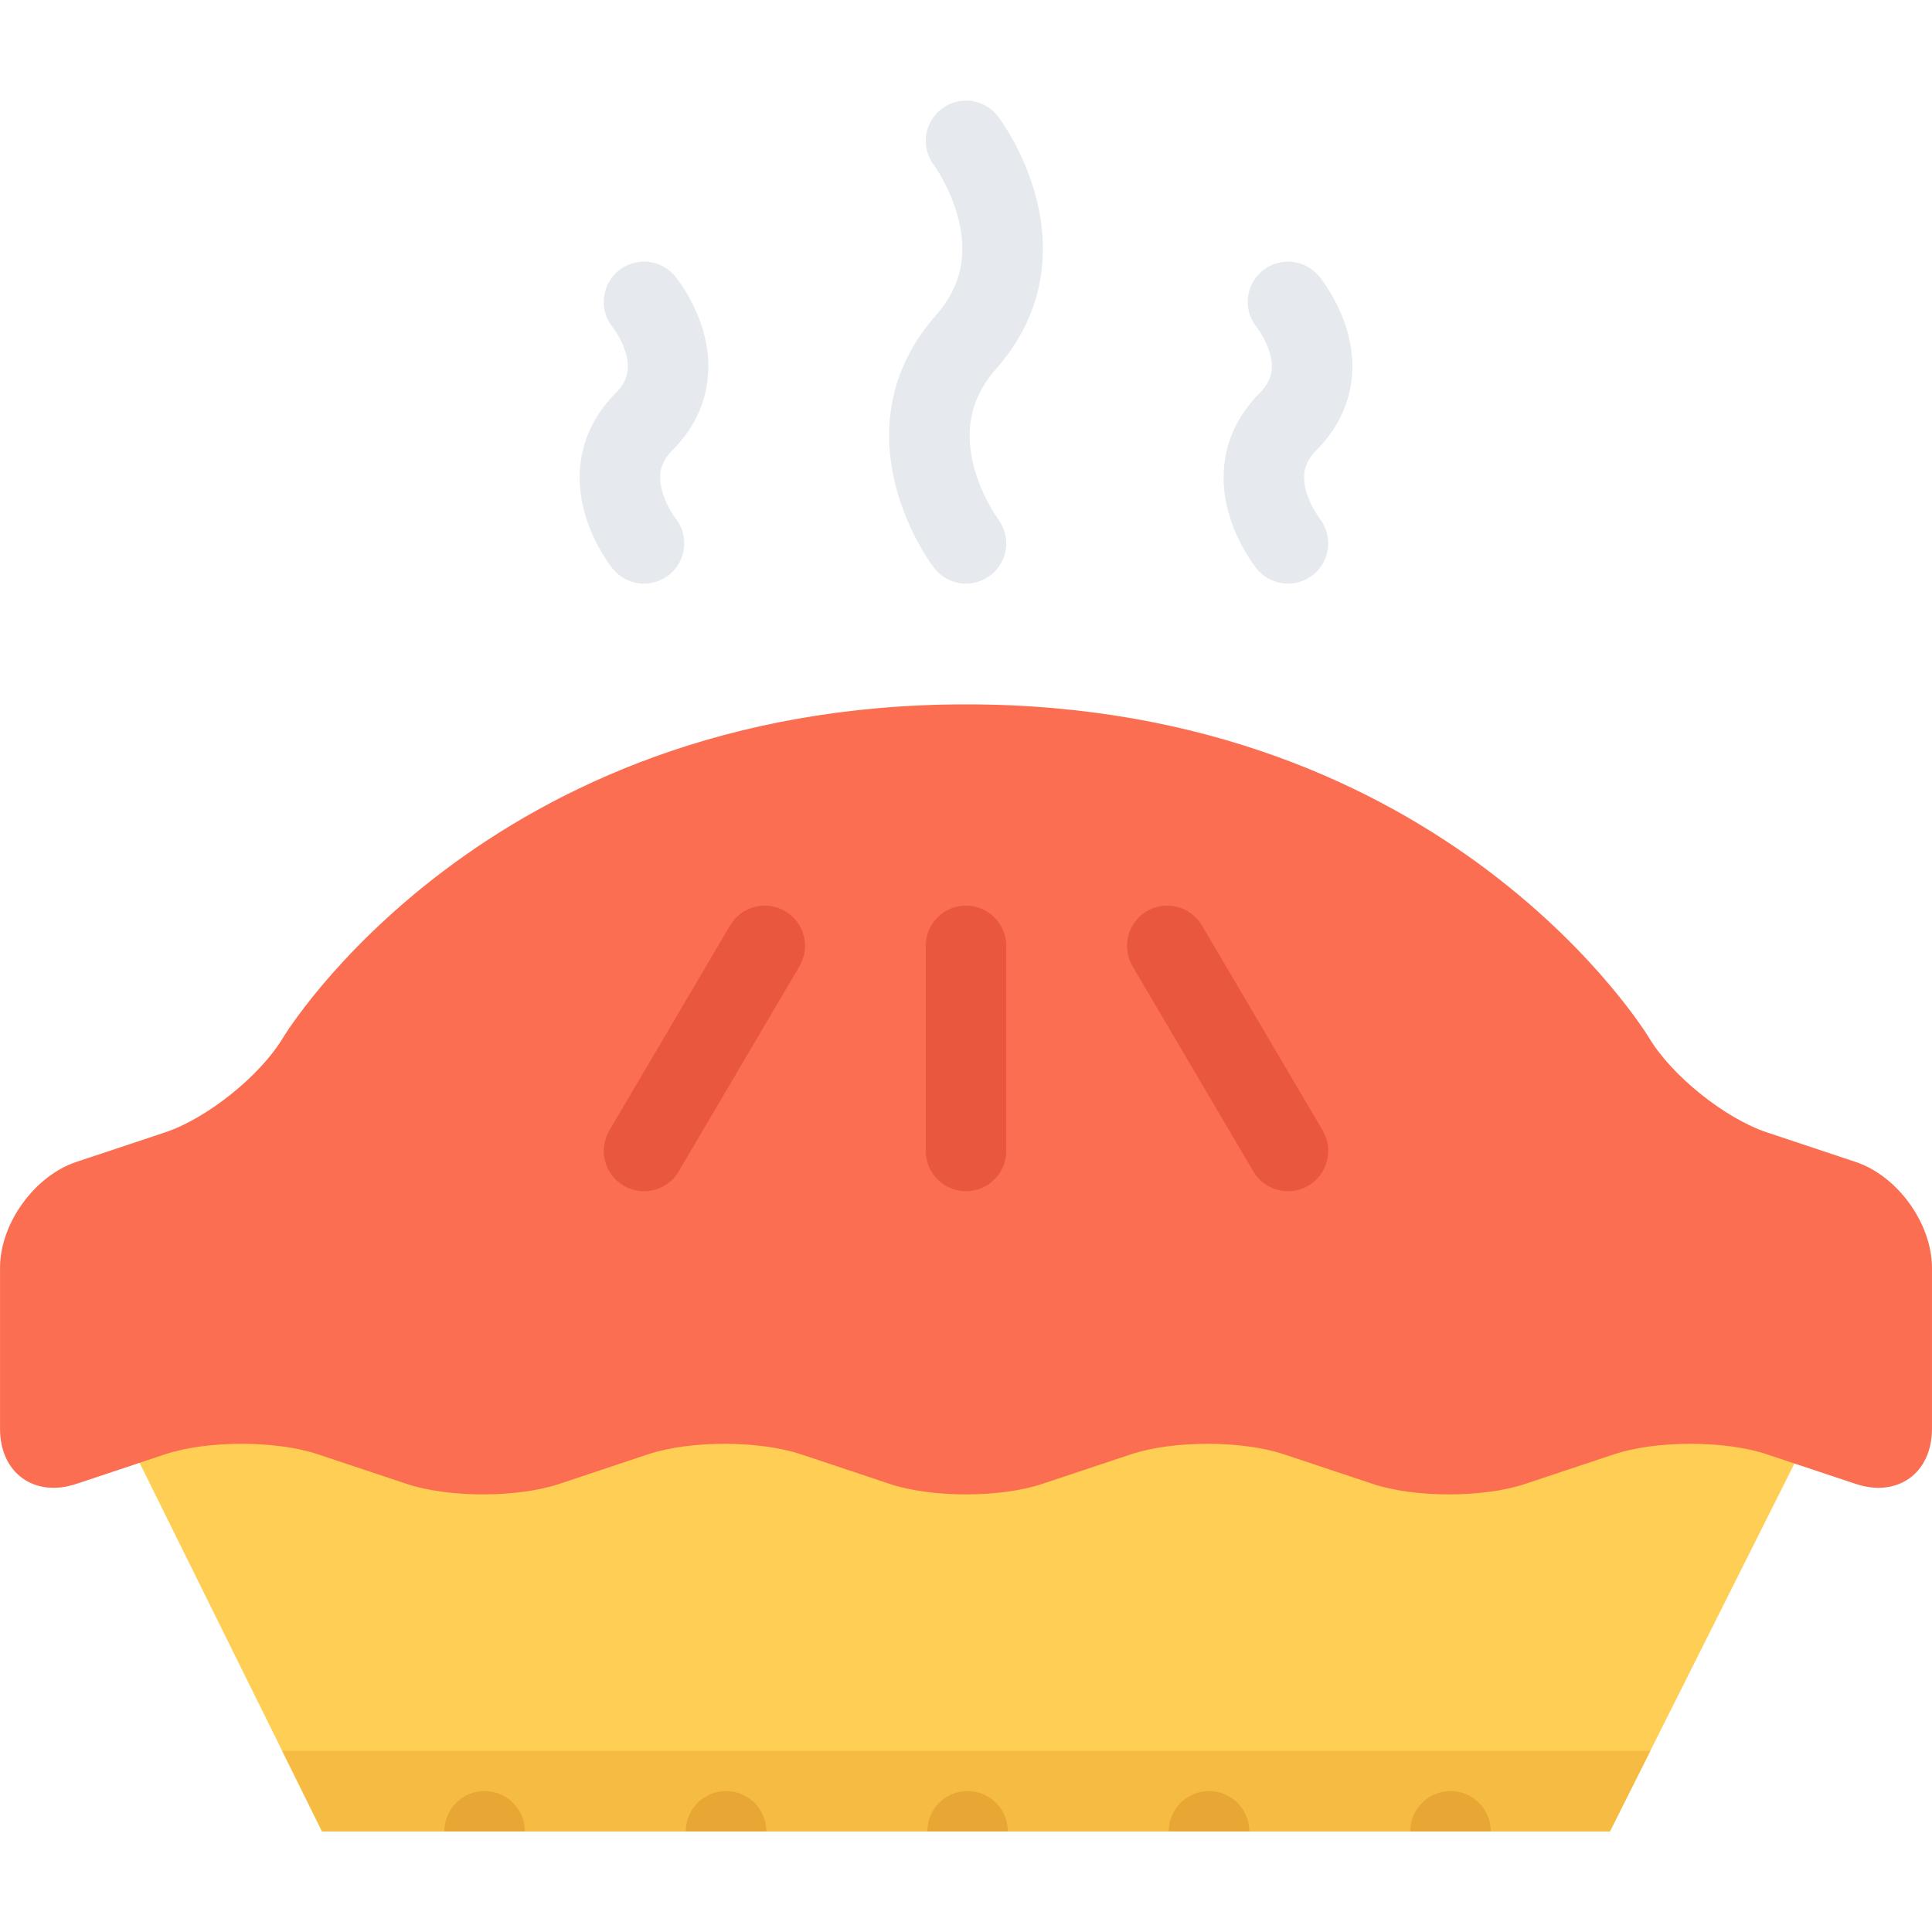
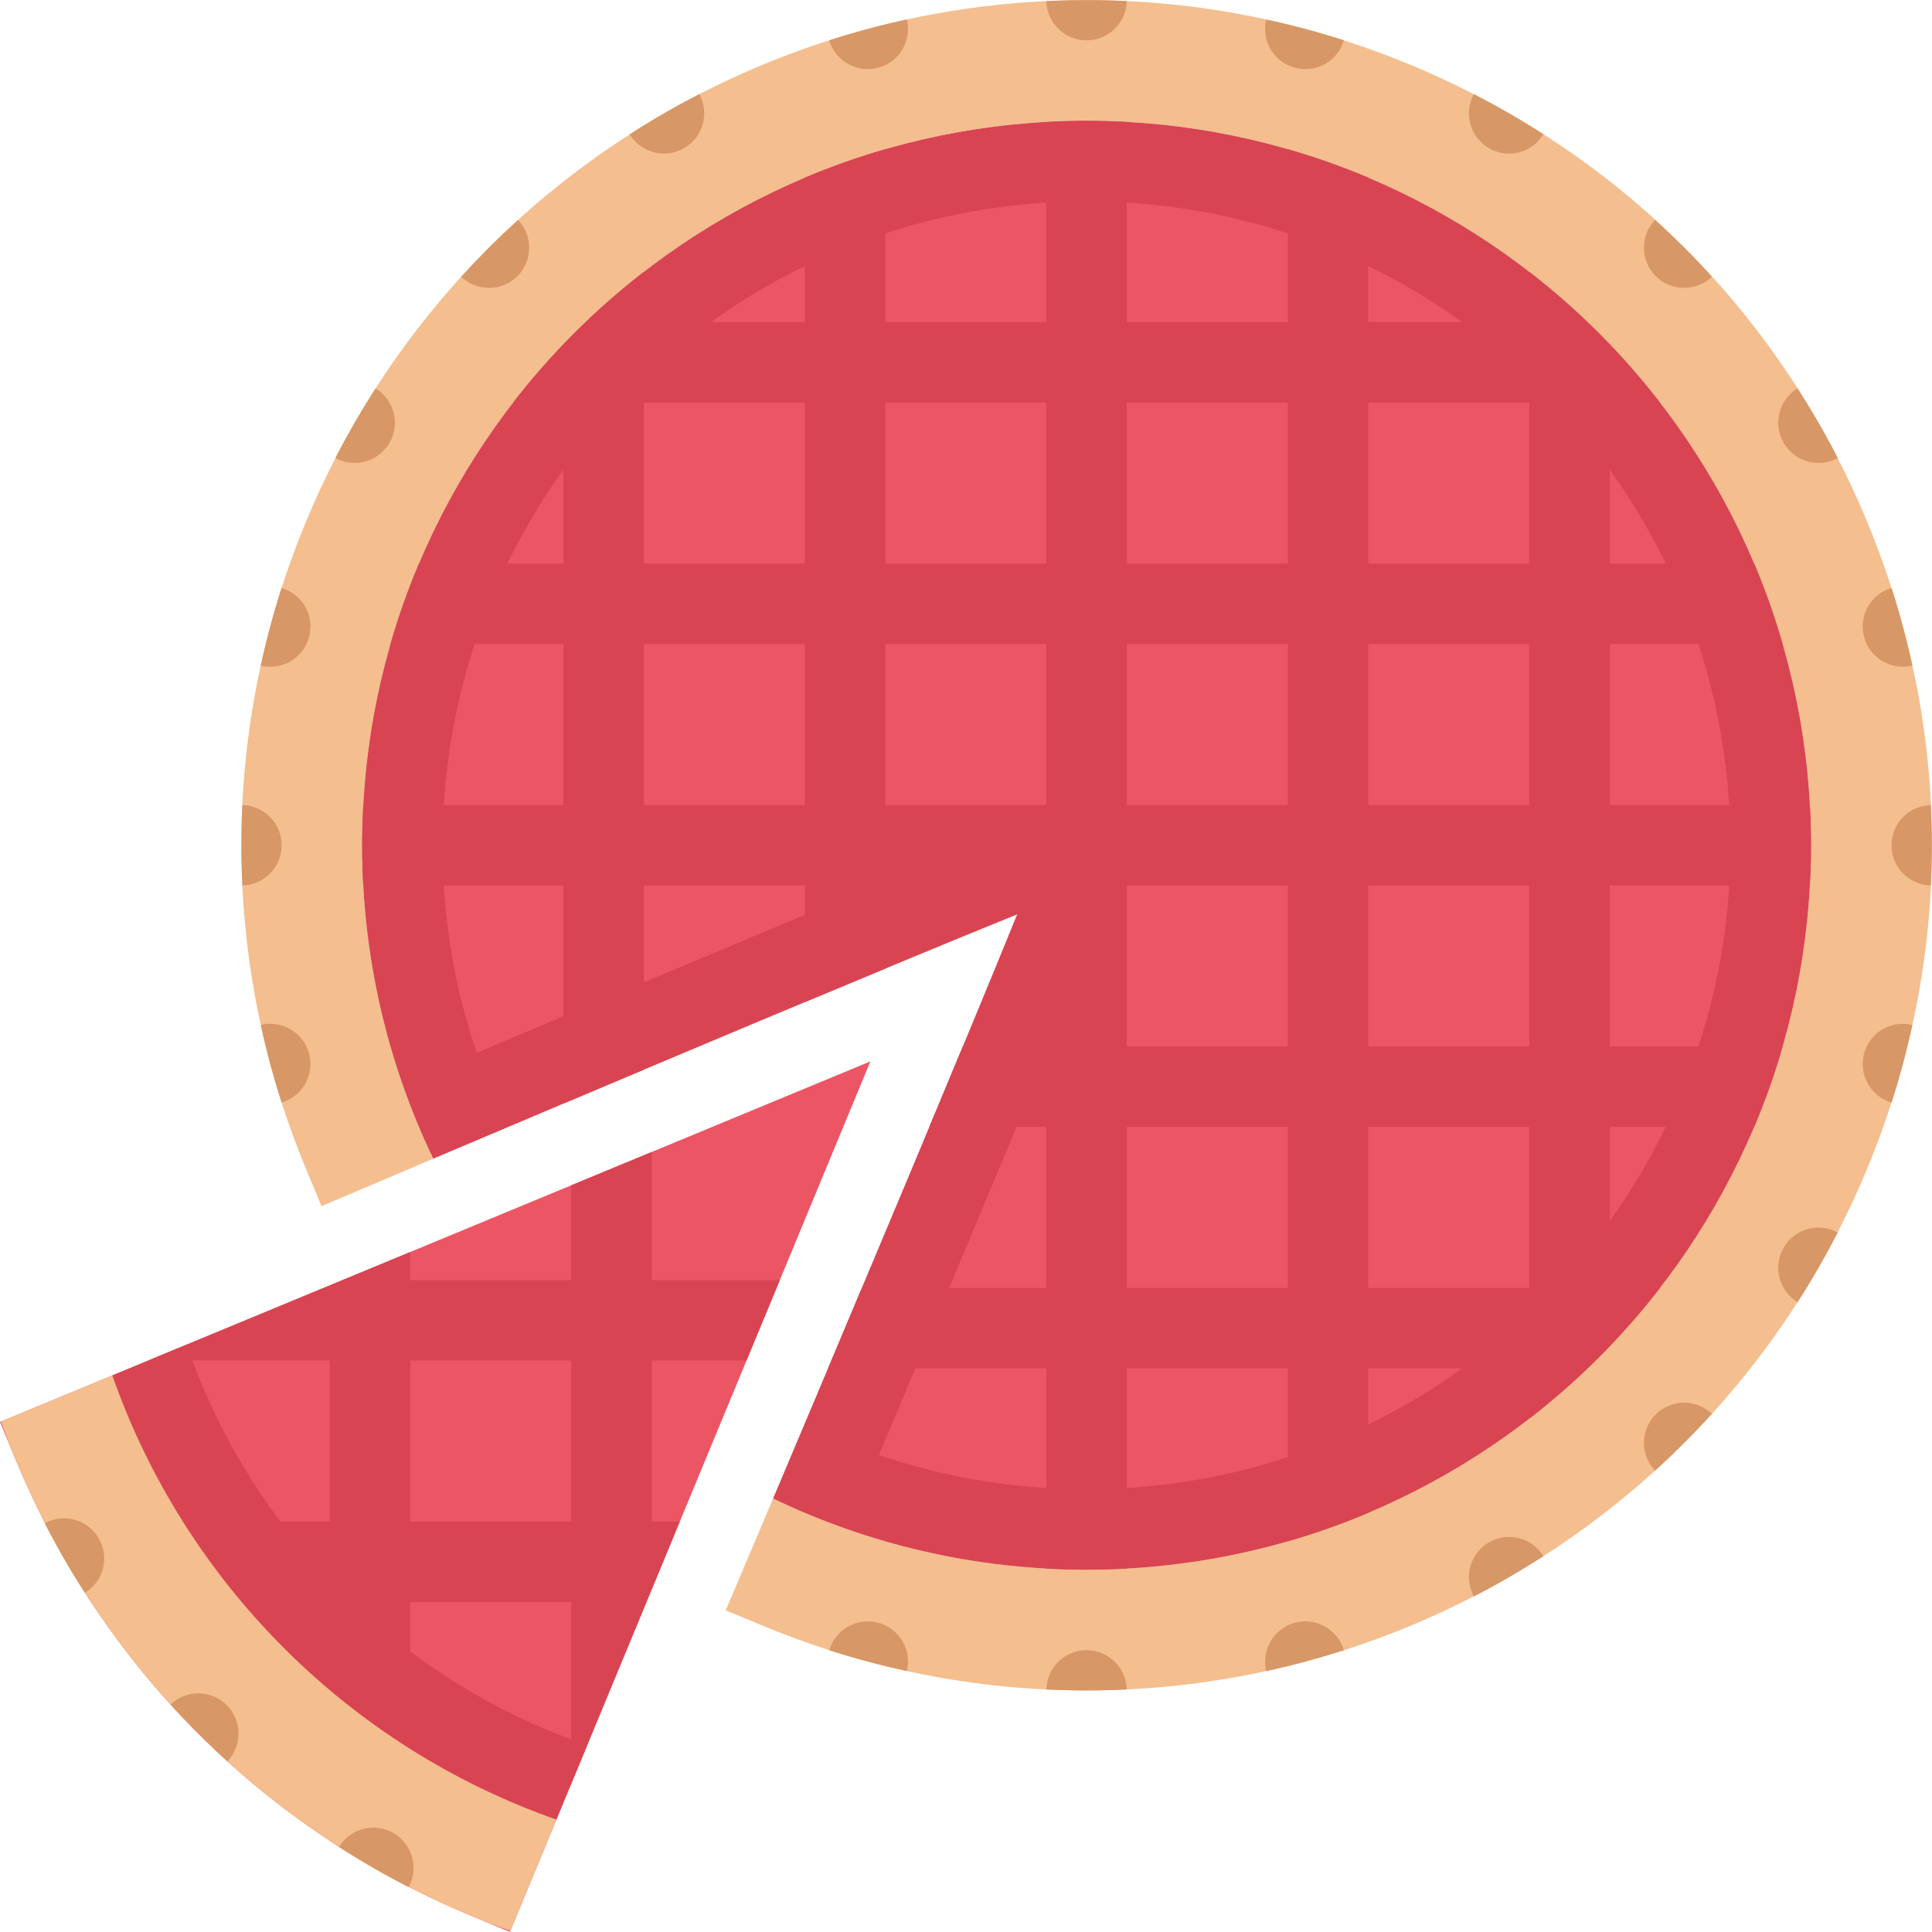
<svg xmlns="http://www.w3.org/2000/svg" class="icon" width="128px" height="128.00px" viewBox="0 0 1024 1024" version="1.1">
-   <path d="M853.3 970.666H170.682L43.952 714.674h937.752z" fill="#FFCE54" />
-   <path d="M149.558 927.98l21.124 42.686H853.3l21.438-42.686z" fill="#F6BB42" />
-   <path d="M1023.984 671.988c0-23.468-18.218-48.748-40.5-56.154l-46.996-15.656c-22.282-7.438-50.376-29.968-62.438-50.092 0 0-106.058-176.762-362.05-176.762S149.964 550.086 149.964 550.086c-12.078 20.124-40.17 42.654-62.436 50.092l-47.03 15.656C18.234 623.24 0.016 648.52 0.016 671.988v85.308c0 23.5 18.218 36.624 40.484 29.188l47.03-15.688c22.266-7.406 58.702-7.406 80.952 0l47.044 15.688c22.266 7.438 58.702 7.438 80.966 0l47.03-15.688c22.266-7.406 58.702-7.406 80.952 0l47.044 15.688c22.266 7.438 58.702 7.438 80.952 0l47.058-15.688c22.25-7.406 58.688-7.406 80.938 0l47.058 15.688c22.25 7.438 58.688 7.438 80.938 0l47.058-15.688c22.25-7.406 58.688-7.406 80.938 0l47.058 15.688c22.25 7.438 40.468-5.688 40.468-29.188v-85.308z" fill="#FC6E51" />
-   <path d="M512 479.994c-11.782 0-21.328 9.544-21.328 21.326v108.702c0 11.782 9.546 21.344 21.328 21.344s21.328-9.562 21.328-21.344V501.32c0-11.78-9.546-21.326-21.328-21.326zM416.16 482.948c-10.156-5.984-23.234-2.594-29.202 7.56l-63.998 108.67a21.372 21.372 0 0 0 7.562 29.25c3.39 2 7.124 2.938 10.796 2.938 7.312 0 14.422-3.75 18.406-10.5l63.998-108.716c5.968-10.158 2.594-23.236-7.562-29.202zM701.056 599.178l-63.998-108.67c-6-10.154-19.062-13.544-29.218-7.56-10.156 5.966-13.532 19.044-7.562 29.202l64 108.716c3.968 6.75 11.094 10.5 18.406 10.5 3.688 0 7.404-0.938 10.81-2.938 10.126-6 13.532-19.062 7.562-29.25z" fill="#E9573F" />
-   <path d="M699.276 274.61c-0.032-0.062-4.656-6.172-6.906-13.922-2.594-9.094-1-15.718 5.406-22.124 17.312-17.388 23.03-39.982 16.156-63.608-4.656-15.842-13.594-27.03-14.812-28.498v-0.046l-0.032-0.016a21.3 21.3 0 0 0-16.404-7.718c-11.812 0-21.376 9.546-21.376 21.328 0 5.172 1.876 9.92 4.938 13.608 0.032 0.062 4.532 5.876 6.718 13.328 2.532 8.718 0.906 15.14-5.406 21.516-17.312 17.36-23.062 40.092-16.188 63.998 4.656 16.204 13.688 27.686 14.688 28.936v-0.016a21.222 21.222 0 0 0 16.624 7.954c11.748 0 21.31-9.546 21.31-21.326a21.2 21.2 0 0 0-4.75-13.39h0.034zM548.968 104.02c-6.344-23.888-18.61-40.452-19.984-42.264l-0.032 0.016a21.24 21.24 0 0 0-16.954-8.438c-11.782 0-21.328 9.562-21.328 21.344 0 4.844 1.64 9.312 4.36 12.89l-0.016 0.016c0.094 0.11 8.546 11.688 12.718 27.404 5.36 20.156 1.532 37.234-11.718 52.218-22.78 25.764-30.046 57.388-20.984 91.45 6.344 23.876 18.61 40.452 19.984 42.264l0.016-0.016c3.906 5.11 10.046 8.422 16.968 8.422 11.782 0 21.328-9.546 21.328-21.326a21.22 21.22 0 0 0-4.296-12.812l0.016-0.016c-0.094-0.124-8.984-12.204-13.078-28.624-4.906-19.686-0.984-36.388 12.016-51.076 22.766-25.782 30.048-57.406 20.984-91.452zM372.582 174.956c-4.64-15.874-13.592-27.076-14.764-28.514-0.016 0-0.016-0.016-0.032-0.016 0-0.016-0.016-0.032-0.016-0.032h-0.016a21.26 21.26 0 0 0-16.422-7.718c-11.78 0-21.328 9.546-21.328 21.328 0 5.172 1.844 9.92 4.906 13.608 0.046 0.062 4.546 5.876 6.718 13.328 2.562 8.718 0.938 15.14-5.406 21.516-17.282 17.36-23.03 40.092-16.172 63.998 4.656 16.204 13.672 27.686 14.672 28.936l0.016-0.016a21.228 21.228 0 0 0 16.592 7.954c11.782 0 21.344-9.546 21.344-21.326a21.28 21.28 0 0 0-4.734-13.39c-0.046-0.062-4.656-6.172-6.876-13.922-2.61-9.094-1-15.718 5.39-22.124 17.316-17.392 23.05-39.986 16.128-63.61z" fill="#E6E9ED" />
-   <path d="M241.742 955.542a21.434 21.434 0 0 0-6.25 15.124h42.67c0-5.5-2.078-10.938-6.25-15.124-8.326-8.314-21.842-8.314-30.17 0zM369.738 955.542a21.35 21.35 0 0 0-6.234 15.124h42.654c0-5.5-2.078-10.938-6.25-15.124-8.326-8.314-21.826-8.314-30.17 0zM497.75 955.542a21.308 21.308 0 0 0-6.25 15.124h42.656c0-5.5-2.078-10.938-6.25-15.124-8.328-8.314-21.828-8.314-30.156 0zM625.746 955.542a21.234 21.234 0 0 0-6.25 15.124h42.656c0-5.5-2.094-10.938-6.25-15.124-8.344-8.314-21.844-8.314-30.156 0zM783.93 955.542c-8.376-8.312-21.876-8.312-30.188 0a21.234 21.234 0 0 0-6.25 15.124h42.656c0-5.5-2.094-10.938-6.218-15.124z" fill="#E8A734" />
+   <path d="M989.65 276.628C943.872 166.1 857.81 80.04 747.28 34.258 692.5 11.572 634.876 0.072 576.064 0.072c-87.53 0-172.622 25.438-246.056 73.592-75.25 49.344-133.28 119.53-167.872 202.964-23.124 55.844-34.624 114.56-34.186 174.528 0.436 57.906 11.936 114.498 34.186 168.216l8.25 19.906 19.812-8.406c12.5-5.344 25.718-10.938 39.438-16.75-24.158-50.28-37.688-106.622-37.688-166.122 0-212.058 171.904-383.962 383.96-383.962 212.058 0 383.96 171.904 383.96 383.962s-171.902 383.962-383.96 383.962c-59.53 0-115.872-13.532-166.152-37.718a19258.144 19258.144 0 0 1-16.718 39.498l-8.376 19.782 19.844 8.218c54.812 22.688 112.404 34.218 171.214 34.218h0.032c87.5 0 172.59-25.468 246.028-73.592 75.248-49.342 133.308-119.53 167.872-202.996 45.78-110.496 45.78-232.214-0.002-342.744z" fill="#F4BE8E" />
+   <path d="M575.908 810.62c-48.124 0-94.56-9.188-138.372-27.312 43.282-102.466 95.624-227.244 121.372-290.65a21.36 21.36 0 0 0-4.688-23.124 21.372 21.372 0 0 0-15.094-6.25c-2.686 0-5.404 0.532-7.998 1.562-64.124 25.968-188.622 78.282-290.558 121.466-18.124-43.78-27.312-90.216-27.312-138.31 0-96.842 37.718-187.904 106.216-256.402 68.498-68.498 159.56-106.216 256.432-106.216 96.844 0 187.902 37.718 256.402 106.216 68.498 68.498 106.216 159.56 106.216 256.402 0 96.874-37.718 187.934-106.216 256.432-68.498 68.5-159.556 106.186-256.4 106.186z" fill="#EC5564" />
+   <path d="M575.908 64.04c-212.058 0-383.96 171.904-383.96 383.962 0 59.5 13.532 115.84 37.688 166.122 106.184-45.062 241.964-102.154 309.492-129.498-27.154 66.938-83.404 200.872-129.372 309.62 50.28 24.188 106.624 37.718 166.152 37.718 212.058 0 383.96-171.904 383.96-383.962 0.002-212.06-171.902-383.962-383.96-383.962z m241.34 625.3c-31.376 31.344-67.876 55.968-108.498 73.156-42.06 17.782-86.748 26.81-132.842 26.81-38 0-74.874-6.062-110.09-18.124 41.436-98.188 88.748-211.152 112.84-270.528a42.576 42.576 0 0 0-9.344-46.186 42.66 42.66 0 0 0-30.188-12.5c-5.374 0-10.81 1-15.998 3.094-60 24.312-172.684 71.624-270.432 112.936-12.032-35.188-18.094-72.032-18.094-110 0-46.092 9.032-90.78 26.812-132.81 17.188-40.656 41.78-77.156 73.154-108.53 31.344-31.344 67.874-55.968 108.498-73.156 42.062-17.78 86.75-26.78 132.84-26.78 46.094 0 90.782 9 132.842 26.78 40.624 17.188 77.124 41.812 108.498 73.186 31.344 31.342 55.968 67.842 73.156 108.498 17.78 42.03 26.78 86.716 26.78 132.81s-9 90.812-26.78 132.84c-17.186 40.63-41.81 77.16-73.154 108.504z" fill="#D94452" />
+   <path d="M597.19 0.572c-7-0.344-14.062-0.5-21.124-0.5-7.188 0-14.344 0.188-21.468 0.532a21.294 21.294 0 0 0 21.312 20.782c11.592-0.002 21.03-9.282 21.28-20.814zM575.908 874.618c-11.624 0-21.032 9.282-21.312 20.812 7.032 0.344 14.062 0.532 21.124 0.532h0.032c7.156 0 14.312-0.188 21.438-0.532-0.282-11.532-9.688-20.812-21.282-20.812zM480.662 10.292a426.7 426.7 0 0 0-20.532 5 423.64 423.64 0 0 0-20.624 6.062c3.282 11.062 14.782 17.562 25.968 14.562 11.218-3 17.938-14.406 15.188-25.624zM686.314 860.086c-11.218 3-17.906 14.406-15.188 25.624a435.66 435.66 0 0 0 20.56-4.968 505.08 505.08 0 0 0 20.594-6.062c-3.248-11.062-14.748-17.594-25.966-14.594zM370.632 49.852a484.024 484.024 0 0 0-18.562 10.124 458.86 458.86 0 0 0-18.344 11.218c6.032 9.844 18.812 13.156 28.876 7.344 10.03-5.78 13.562-18.53 8.03-28.686zM789.216 817.462c-10.062 5.812-13.594 18.56-8.032 28.686a426.472 426.472 0 0 0 18.532-10.124h0.032a493.028 493.028 0 0 0 18.312-11.186c-6-9.844-18.812-13.156-28.844-7.376zM274.572 116.57a479.07 479.07 0 0 0-15.312 14.562 497.46 497.46 0 0 0-14.812 15.562c8.376 7.968 21.594 7.842 29.782-0.344 8.216-8.218 8.31-21.436 0.342-29.78zM877.56 749.684c-8.188 8.188-8.312 21.438-0.344 29.782a420.748 420.748 0 0 0 15.312-14.594 410.11 410.11 0 0 0 14.81-15.562c-8.342-7.938-21.558-7.846-29.778 0.374zM199.042 205.85a477.744 477.744 0 0 0-11 18.032 458.276 458.276 0 0 0-10.28 18.874c10.124 5.532 22.874 2 28.686-8.062 5.78-10.032 2.468-22.844-7.406-28.844zM945.372 661.308c-5.812 10.062-2.5 22.876 7.374 28.876a440.63 440.63 0 0 0 21.282-36.938c-10.128-5.5-22.878-2-28.656 8.062zM149.23 311.628a407.62 407.62 0 0 0-5.968 20.282 447.372 447.372 0 0 0-5.062 20.874c11.218 2.718 22.624-3.968 25.624-15.188 3-11.218-3.532-22.718-14.594-25.968zM987.994 558.438c-3 11.186 3.5 22.686 14.594 25.936a489.33 489.33 0 0 0 5.968-20.25c1.844-6.936 3.5-13.904 5.032-20.874-11.218-2.718-22.594 3.968-25.594 15.188zM128.448 426.72c-0.312 7-0.5 14.062-0.5 21.124 0 7.188 0.186 14.342 0.53 21.468 11.532-0.282 20.812-9.686 20.812-21.312 0.002-11.592-9.28-21.03-20.842-21.28zM1002.526 448c0 11.624 9.282 21.03 20.812 21.312 0.344-7.032 0.532-14.062 0.532-21.124 0-7.188-0.218-14.342-0.532-21.468-11.562 0.282-20.812 9.688-20.812 21.28zM138.198 543.25c1.5 6.876 3.156 13.688 4.968 20.53a505.08 505.08 0 0 0 6.062 20.594c11.062-3.25 17.594-14.75 14.594-25.936-2.998-11.22-14.406-17.906-25.624-15.188zM987.994 337.596c3 11.218 14.406 17.906 25.624 15.188a426.046 426.046 0 0 0-5-20.53v-0.032a433.256 433.256 0 0 0-6.062-20.594c-11.062 3.25-17.562 14.75-14.562 25.968zM945.372 234.692c5.81 10.062 18.56 13.594 28.686 8.062a447.174 447.174 0 0 0-10.124-18.562 496.024 496.024 0 0 0-11.188-18.344c-9.874 6.032-13.188 18.814-7.374 28.844zM877.56 146.35c8.218 8.218 21.436 8.312 29.81 0.344a452.064 452.064 0 0 0-14.592-15.312 497.46 497.46 0 0 0-15.562-14.812 21.33 21.33 0 0 0 0.344 29.78zM789.216 78.54a21.27 21.27 0 0 0 28.844-7.376 453.476 453.476 0 0 0-18.032-11 458.35 458.35 0 0 0-18.876-10.28c-5.498 10.124-1.998 22.874 8.064 28.656zM439.504 874.68a431.29 431.29 0 0 0 41.188 11c2.688-11.188-4-22.594-15.218-25.594-11.188-3-22.72 3.532-25.97 14.594zM686.314 35.916c11.216 3.032 22.716-3.5 25.966-14.592a436.2 436.2 0 0 0-20.282-5.938v-0.032a493.768 493.768 0 0 0-20.874-5.032c-2.716 11.22 4.002 22.594 15.19 25.594z" fill="#D89766" />
+   <path d="M853.216 341.346h91.624a383.22 383.22 0 0 0-15.094-42.656h-76.53V213.38h26.594a385.652 385.652 0 0 0-69.282-69.28v26.592h-85.31V94.164a380.908 380.908 0 0 0-42.654-15.094v91.654l-85.344-0.032V64.664c-7.062-0.406-14.156-0.624-21.312-0.624s-14.282 0.218-21.344 0.624v106.03h-85.31V79.07a383.42 383.42 0 0 0-42.686 15.094v76.53h-85.312V144.1a386.682 386.682 0 0 0-69.28 69.28H298.6v85.31h-76.53a374.9 374.9 0 0 0-15.094 42.656H298.6v85.342H192.54c-0.376 7.062-0.594 14.156-0.594 21.312s0.188 14.28 0.594 21.342h106.06v115.592c14.124-6 28.406-12 42.656-18v-97.592h85.312v61.812c14.842-6.218 29.156-12.156 42.686-17.782V469.34h85.31v85.312h-44.248a15989.566 15989.566 0 0 1-17.782 42.654h62.03v85.342h-97.748c-6 14.218-12 28.468-17.968 42.656h115.716v106.06c7.062 0.376 14.188 0.594 21.344 0.594s14.25-0.218 21.312-0.594v-106.06h85.344v91.624a375.006 375.006 0 0 0 42.654-15.094v-76.53h85.31v26.624a387.752 387.752 0 0 0 69.282-69.282h-26.594v-85.342h76.53a380.908 380.908 0 0 0 15.094-42.654h-91.624v-85.312h106.028c0.406-7.062 0.624-14.186 0.624-21.342s-0.218-14.25-0.624-21.312h-106.028v-85.338z m-426.648 85.344h-85.312v-85.342h85.312v85.342z m0-127.998h-85.312V213.38h85.312v85.312z m127.996 127.998h-85.31v-85.342h85.31v85.342z m0-127.998h-85.31V213.38h85.31v85.312z m128 383.96H597.22v-85.342h85.344v85.342z m0-127.996H597.22v-85.312h85.344v85.312z m0-127.966H597.22v-85.342h85.344v85.342z m0-127.998H597.22V213.38h85.344v85.312z m127.966 383.96H725.22v-85.342h85.31v85.342z m0-127.996H725.22v-85.312h85.31v85.312z m0-127.966H725.22v-85.342h85.31v85.342z m0-127.998H725.22V213.38h85.31v85.312z" fill="#D94452" />
+   <path d="M270.258 1023.928l-19.718-8.188C140.01 969.96 53.95 883.868 8.17 773.372l-8.156-19.718 461.304-191.09-191.06 461.364z" fill="#EC5564" />
+   <path d="M302.758 945.368l57.562-138.904h-14.876v-85.342h50.218l17.656-42.624h-67.874V610.56l-42.686 17.688v50.248h-85.31v-14.906l-138.936 57.532h96.28v85.342H23.482a443.984 443.984 0 0 0 24.842 42.654h126.466v126.468c13.656 9.032 27.906 17.28 42.656 24.842v-151.31h85.31v96.25z m-85.31-138.906V721.12h85.31v85.342h-85.31z" fill="#D94452" />
+   <path d="M294.882 964.43l16.344-39.5a365.962 365.962 0 0 1-22.156-8.438c-40.624-17.188-77.124-41.812-108.498-73.188-31.342-31.342-55.966-67.84-73.154-108.496a328.39 328.39 0 0 1-8.438-22.124l-39.468 16.312c38.5 109.872 125.53 196.902 235.37 235.434z" fill="#D94452" />
+   <path d="M250.666 1015.802a474.15 474.15 0 0 0 19.782 7.624l24.436-58.998c-109.842-38.532-196.872-125.562-235.37-235.434L0.482 753.464a481.53 481.53 0 0 0 7.688 19.906c20.03 48.342 47.78 91.996 81.904 129.684 43.874 48.438 98.31 86.936 160.466 112.686l0.126 0.062z" fill="#F4BE8E" />
+   <path d="M52.356 815.4c-5.782-10.062-18.532-13.594-28.686-8.032a484.024 484.024 0 0 0 10.124 18.562h0.032a420.64 420.64 0 0 0 11.188 18.31c9.842-5.998 13.154-18.808 7.342-28.84zM120.168 903.742c-8.218-8.188-21.438-8.312-29.782-0.312a419 419 0 0 0 14.562 15.282 432.634 432.634 0 0 0 15.562 14.812c7.97-8.344 7.844-21.564-0.342-29.782zM208.51 971.554c-10.032-5.812-22.844-2.5-28.844 7.376a420.604 420.604 0 0 0 18.032 10.998c6.218 3.624 12.532 7 18.876 10.312a21.32 21.32 0 0 0-8.064-28.686z" fill="#D89766" />
</svg>
